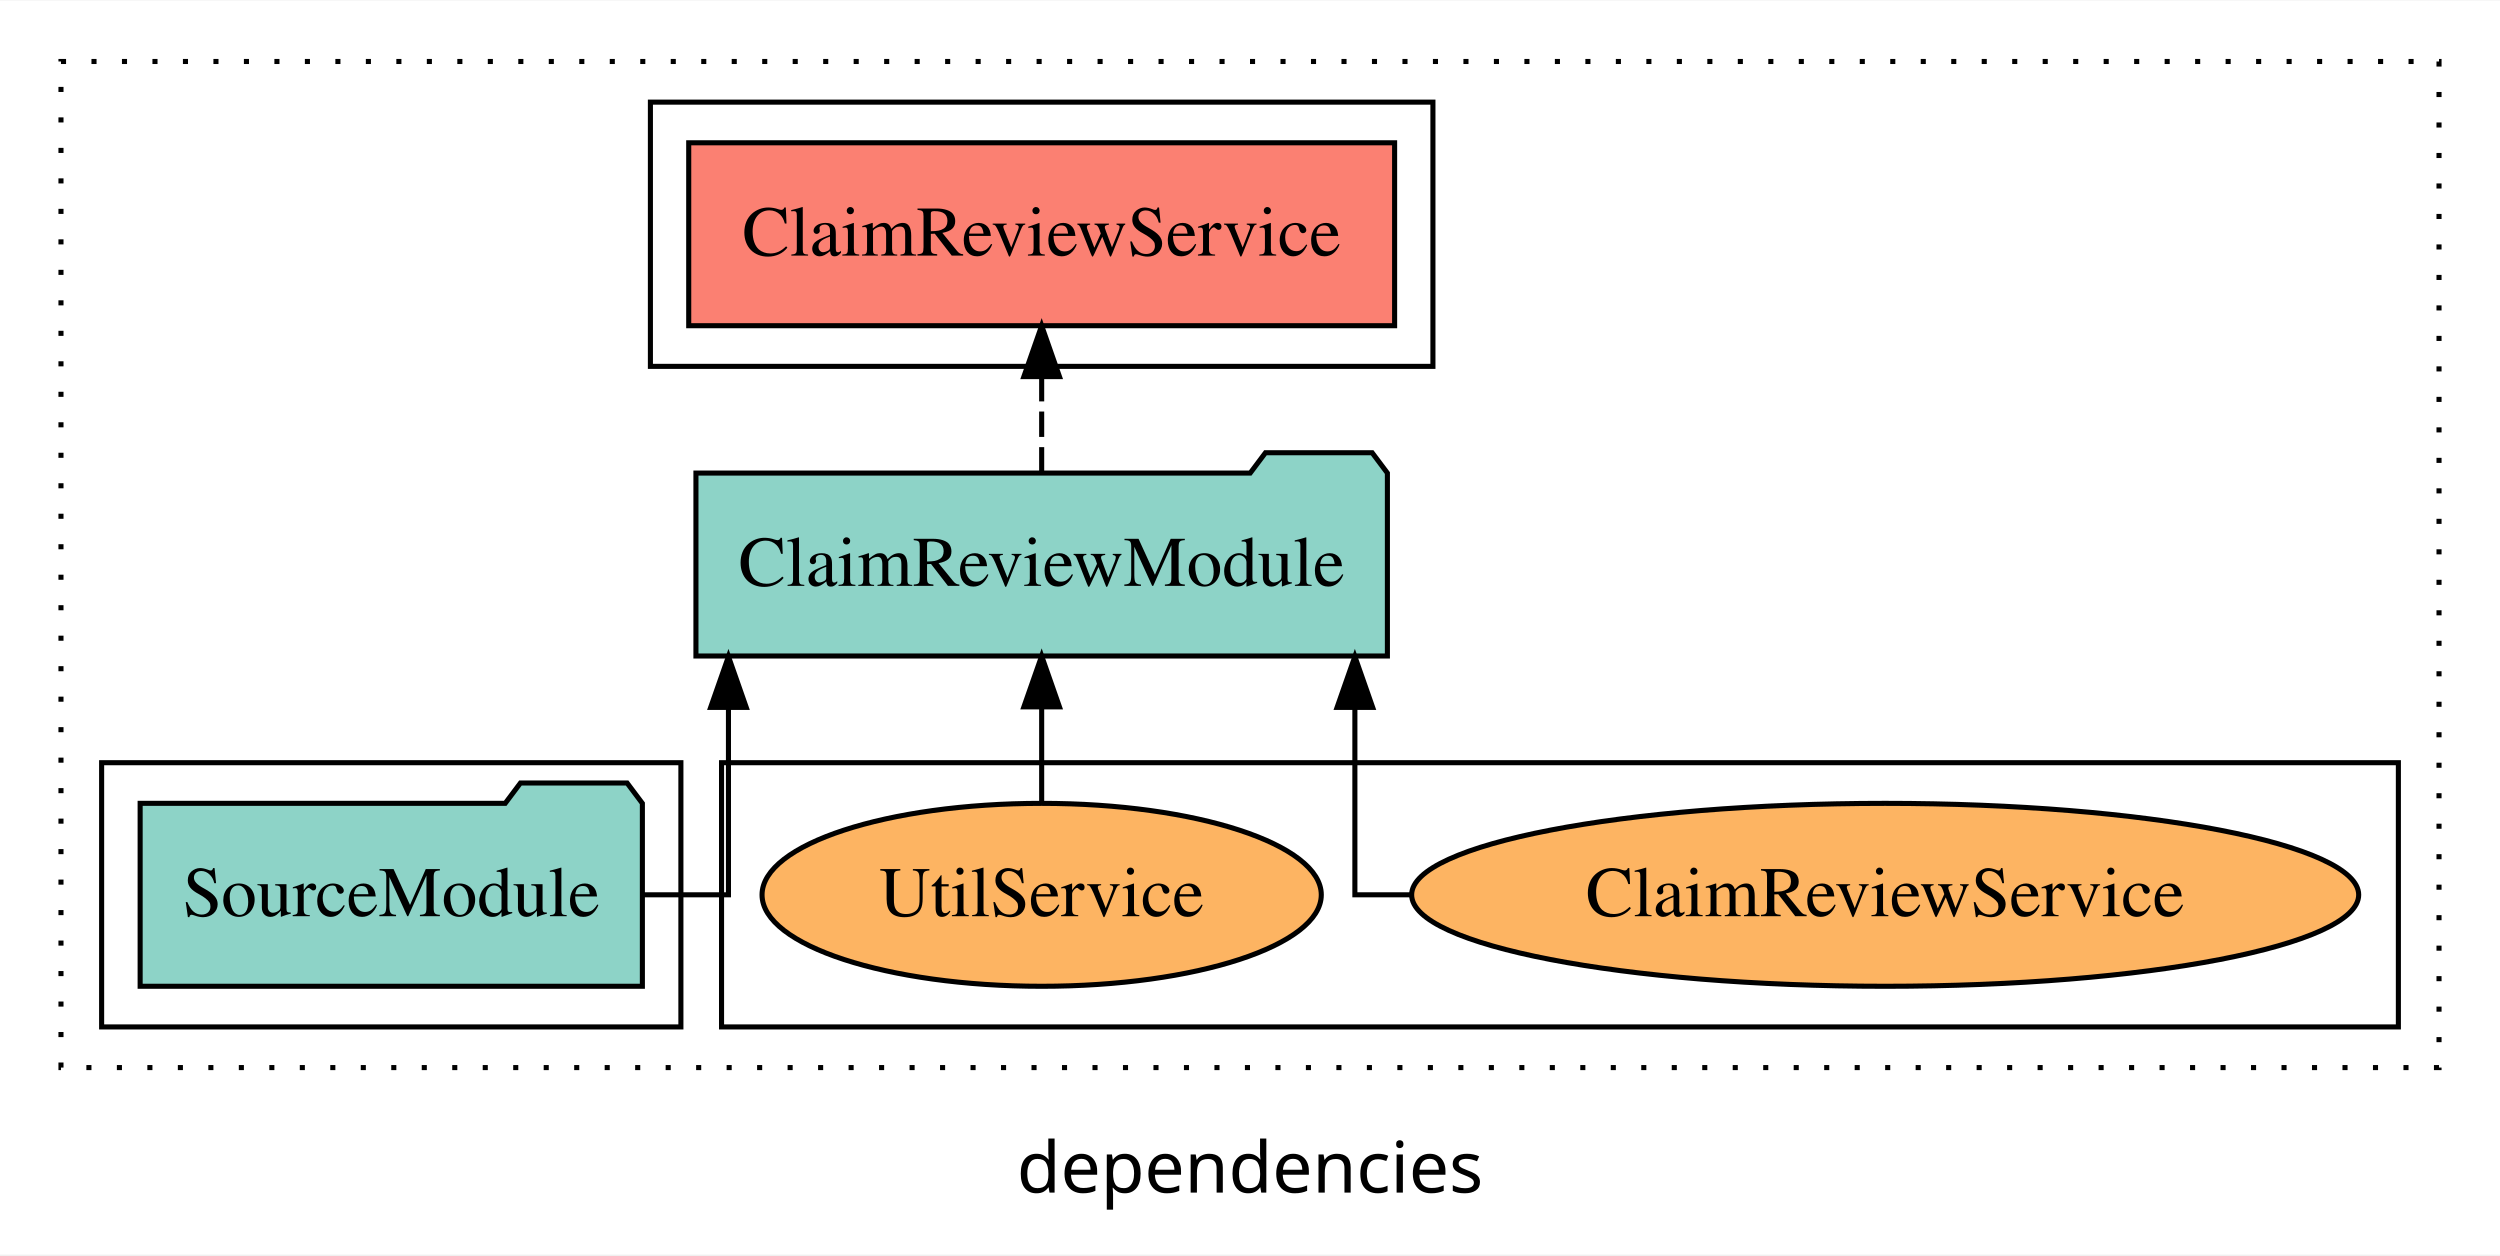
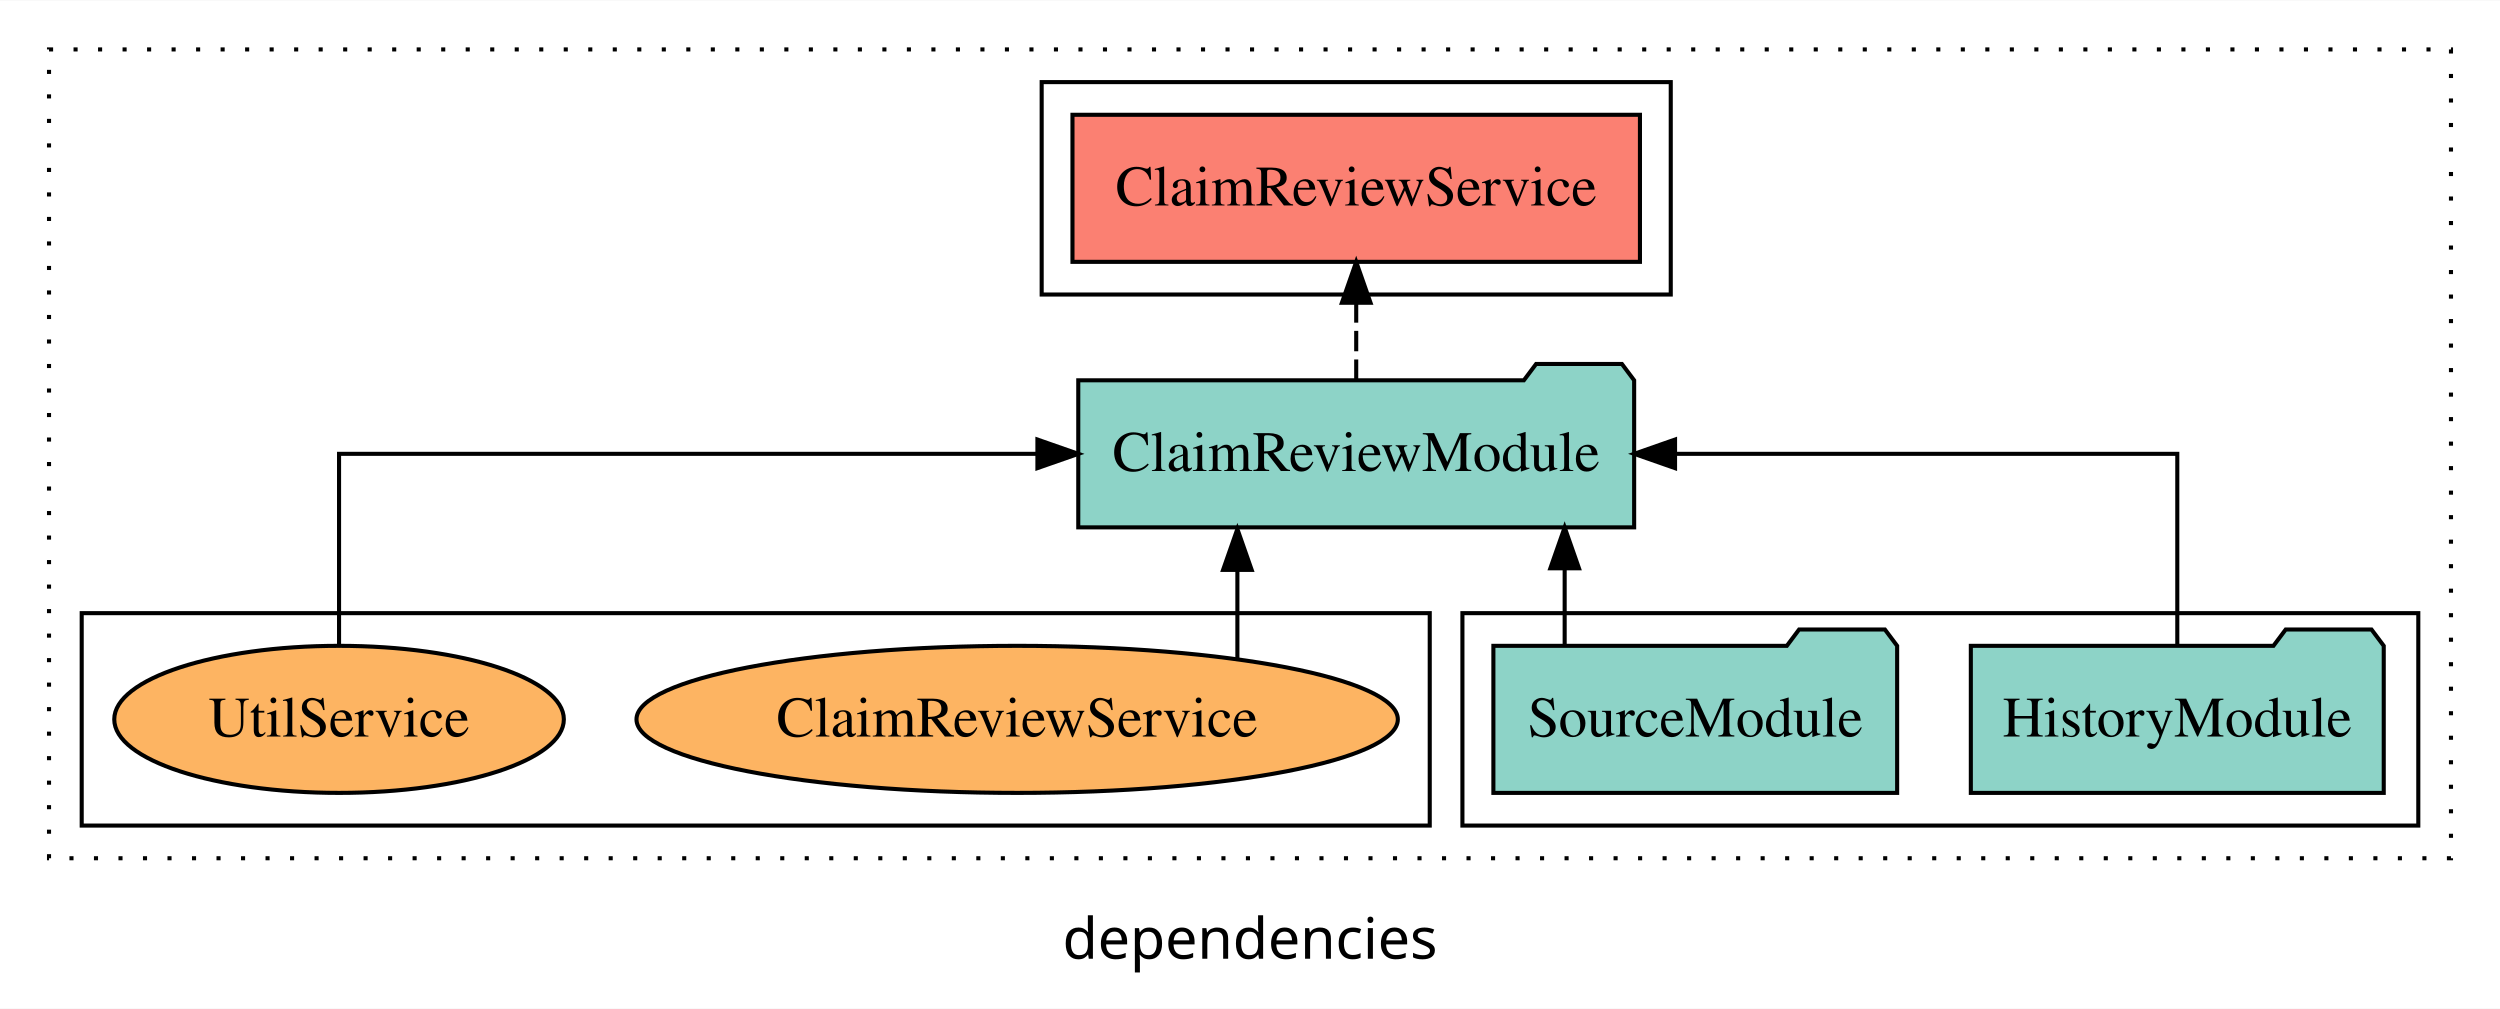
- <svg xmlns="http://www.w3.org/2000/svg" width="492pt" height="247pt" viewBox="0.00 0.00 492.00 246.80">
+ <svg xmlns="http://www.w3.org/2000/svg" width="612pt" height="247pt" viewBox="0.00 0.00 612.00 246.80">
  <g id="graph0" class="graph" transform="scale(1 1) rotate(0) translate(4 242.8)">
-     <polygon fill="white" stroke="transparent" points="-4,4 -4,-242.8 488,-242.8 488,4 -4,4" />
-     <text text-anchor="middle" x="242" y="-8.2" font-family="sans-serif" font-size="14.00">dependencies</text>
+     <polygon fill="white" stroke="transparent" points="-4,4 -4,-242.8 608,-242.8 608,4 -4,4" />
+     <text text-anchor="middle" x="302" y="-8.2" font-family="sans-serif" font-size="14.00">dependencies</text>
    <g id="clust1" class="cluster">
-       <polygon fill="none" stroke="black" stroke-dasharray="1,5" points="8,-32.8 8,-230.8 476,-230.8 476,-32.8 8,-32.8" />
+       <polygon fill="none" stroke="black" stroke-dasharray="1,5" points="8,-32.8 8,-230.8 596,-230.8 596,-32.8 8,-32.8" />
+     </g>
+     <g id="clust3" class="cluster">
+       <polygon fill="none" stroke="black" points="354,-40.8 354,-92.8 588,-92.8 588,-40.8 354,-40.8" />
+     </g>
+     <g id="clust4" class="cluster">
+       <polygon fill="none" stroke="black" points="251,-170.8 251,-222.8 405,-222.8 405,-170.8 251,-170.8" />
    </g>
    <g id="clust6" class="cluster">
-       <polygon fill="none" stroke="black" points="138,-40.8 138,-92.8 468,-92.8 468,-40.8 138,-40.8" />
-     </g>
-     <g id="clust3" class="cluster">
-       <polygon fill="none" stroke="black" points="16,-40.8 16,-92.8 130,-92.8 130,-40.8 16,-40.8" />
-     </g>
-     <g id="clust4" class="cluster">
-       <polygon fill="none" stroke="black" points="124,-170.8 124,-222.8 278,-222.8 278,-170.8 124,-170.8" />
+       <polygon fill="none" stroke="black" points="16,-40.8 16,-92.8 346,-92.8 346,-40.8 16,-40.8" />
    </g>
    <g id="node1" class="node">
-       <polygon fill="#8dd3c7" stroke="black" points="122.42,-84.8 119.42,-88.8 98.42,-88.8 95.42,-84.8 23.58,-84.8 23.58,-48.8 122.42,-48.8 122.42,-84.8" />
-       <text text-anchor="middle" x="73" y="-62.6" font-family="Times,serif" font-size="14.00">SourceModule</text>
+       <polygon fill="#8dd3c7" stroke="black" points="579.54,-84.8 576.54,-88.8 555.54,-88.8 552.54,-84.8 478.46,-84.8 478.46,-48.8 579.54,-48.8 579.54,-84.8" />
+       <text text-anchor="middle" x="529" y="-62.6" font-family="Times,serif" font-size="14.00">HistoryModule</text>
+     </g>
+     <g id="node3" class="node">
+       <polygon fill="#8dd3c7" stroke="black" points="396.04,-149.8 393.04,-153.8 372.04,-153.8 369.04,-149.8 259.96,-149.8 259.96,-113.8 396.04,-113.8 396.04,-149.8" />
+       <text text-anchor="middle" x="328" y="-127.6" font-family="Times,serif" font-size="14.00">ClaimReviewModule</text>
+     </g>
+     <g id="edge1" class="edge">
+       <path fill="none" stroke="black" d="M529,-84.91C529,-104.14 529,-131.8 529,-131.8 529,-131.8 406.05,-131.8 406.05,-131.8" />
+       <polygon fill="black" stroke="black" points="406.05,-128.3 396.05,-131.8 406.05,-135.3 406.05,-128.3" />
    </g>
    <g id="node2" class="node">
-       <polygon fill="#8dd3c7" stroke="black" points="269.04,-149.8 266.04,-153.8 245.04,-153.8 242.04,-149.8 132.96,-149.8 132.96,-113.8 269.04,-113.8 269.04,-149.8" />
-       <text text-anchor="middle" x="201" y="-127.6" font-family="Times,serif" font-size="14.00">ClaimReviewModule</text>
-     </g>
-     <g id="edge1" class="edge">
-       <path fill="none" stroke="black" d="M122.27,-66.8C132.04,-66.8 139.36,-66.8 139.36,-66.8 139.36,-66.8 139.36,-103.69 139.36,-103.69" />
-       <polygon fill="black" stroke="black" points="135.86,-103.69 139.36,-113.69 142.86,-103.69 135.86,-103.69" />
-     </g>
-     <g id="node3" class="node">
-       <polygon fill="#fb8072" stroke="black" points="270.46,-214.8 131.54,-214.8 131.54,-178.8 270.46,-178.8 270.46,-214.8" />
-       <text text-anchor="middle" x="201" y="-192.6" font-family="Times,serif" font-size="14.00">ClaimReviewService </text>
+       <polygon fill="#8dd3c7" stroke="black" points="460.42,-84.8 457.42,-88.8 436.42,-88.8 433.42,-84.8 361.58,-84.8 361.58,-48.8 460.42,-48.8 460.42,-84.8" />
+       <text text-anchor="middle" x="411" y="-62.6" font-family="Times,serif" font-size="14.00">SourceModule</text>
    </g>
    <g id="edge2" class="edge">
-       <path fill="none" stroke="black" stroke-dasharray="5,2" d="M201,-149.91C201,-149.91 201,-168.79 201,-168.79" />
-       <polygon fill="black" stroke="black" points="197.5,-168.79 201,-178.79 204.5,-168.79 197.5,-168.79" />
+       <path fill="none" stroke="black" d="M379.03,-84.91C379.03,-84.91 379.03,-103.79 379.03,-103.79" />
+       <polygon fill="black" stroke="black" points="375.53,-103.79 379.03,-113.79 382.53,-103.79 375.53,-103.79" />
    </g>
    <g id="node4" class="node">
-       <ellipse fill="#fdb462" stroke="black" cx="367" cy="-66.8" rx="93.19" ry="18" />
-       <text text-anchor="middle" x="367" y="-62.6" font-family="Times,serif" font-size="14.00">ClaimReviewService</text>
+       <polygon fill="#fb8072" stroke="black" points="397.46,-214.8 258.54,-214.8 258.54,-178.8 397.46,-178.8 397.46,-214.8" />
+       <text text-anchor="middle" x="328" y="-192.6" font-family="Times,serif" font-size="14.00">ClaimReviewService </text>
    </g>
    <g id="edge3" class="edge">
-       <path fill="none" stroke="black" d="M273.81,-66.8C266.95,-66.8 262.64,-66.8 262.64,-66.8 262.64,-66.8 262.64,-103.69 262.64,-103.69" />
-       <polygon fill="black" stroke="black" points="259.14,-103.69 262.64,-113.69 266.14,-103.69 259.14,-103.69" />
+       <path fill="none" stroke="black" stroke-dasharray="5,2" d="M328,-149.91C328,-149.91 328,-168.79 328,-168.79" />
+       <polygon fill="black" stroke="black" points="324.5,-168.79 328,-178.79 331.5,-168.79 324.5,-168.79" />
    </g>
    <g id="node5" class="node">
-       <ellipse fill="#fdb462" stroke="black" cx="201" cy="-66.8" rx="55.03" ry="18" />
-       <text text-anchor="middle" x="201" y="-62.6" font-family="Times,serif" font-size="14.00">UtilService</text>
+       <ellipse fill="#fdb462" stroke="black" cx="245" cy="-66.8" rx="93.19" ry="18" />
+       <text text-anchor="middle" x="245" y="-62.6" font-family="Times,serif" font-size="14.00">ClaimReviewService</text>
    </g>
    <g id="edge4" class="edge">
-       <path fill="none" stroke="black" d="M201,-84.91C201,-84.91 201,-103.79 201,-103.79" />
-       <polygon fill="black" stroke="black" points="197.5,-103.79 201,-113.79 204.5,-103.79 197.5,-103.79" />
+       <path fill="none" stroke="black" d="M298.91,-81.55C298.91,-81.55 298.91,-103.39 298.91,-103.39" />
+       <polygon fill="black" stroke="black" points="295.41,-103.39 298.91,-113.39 302.41,-103.39 295.41,-103.39" />
+     </g>
+     <g id="node6" class="node">
+       <ellipse fill="#fdb462" stroke="black" cx="79" cy="-66.8" rx="55.03" ry="18" />
+       <text text-anchor="middle" x="79" y="-62.6" font-family="Times,serif" font-size="14.00">UtilService</text>
+     </g>
+     <g id="edge5" class="edge">
+       <path fill="none" stroke="black" d="M79,-84.91C79,-104.14 79,-131.8 79,-131.8 79,-131.8 249.96,-131.8 249.96,-131.8" />
+       <polygon fill="black" stroke="black" points="249.96,-135.3 259.96,-131.8 249.96,-128.3 249.96,-135.3" />
    </g>
  </g>
</svg>
